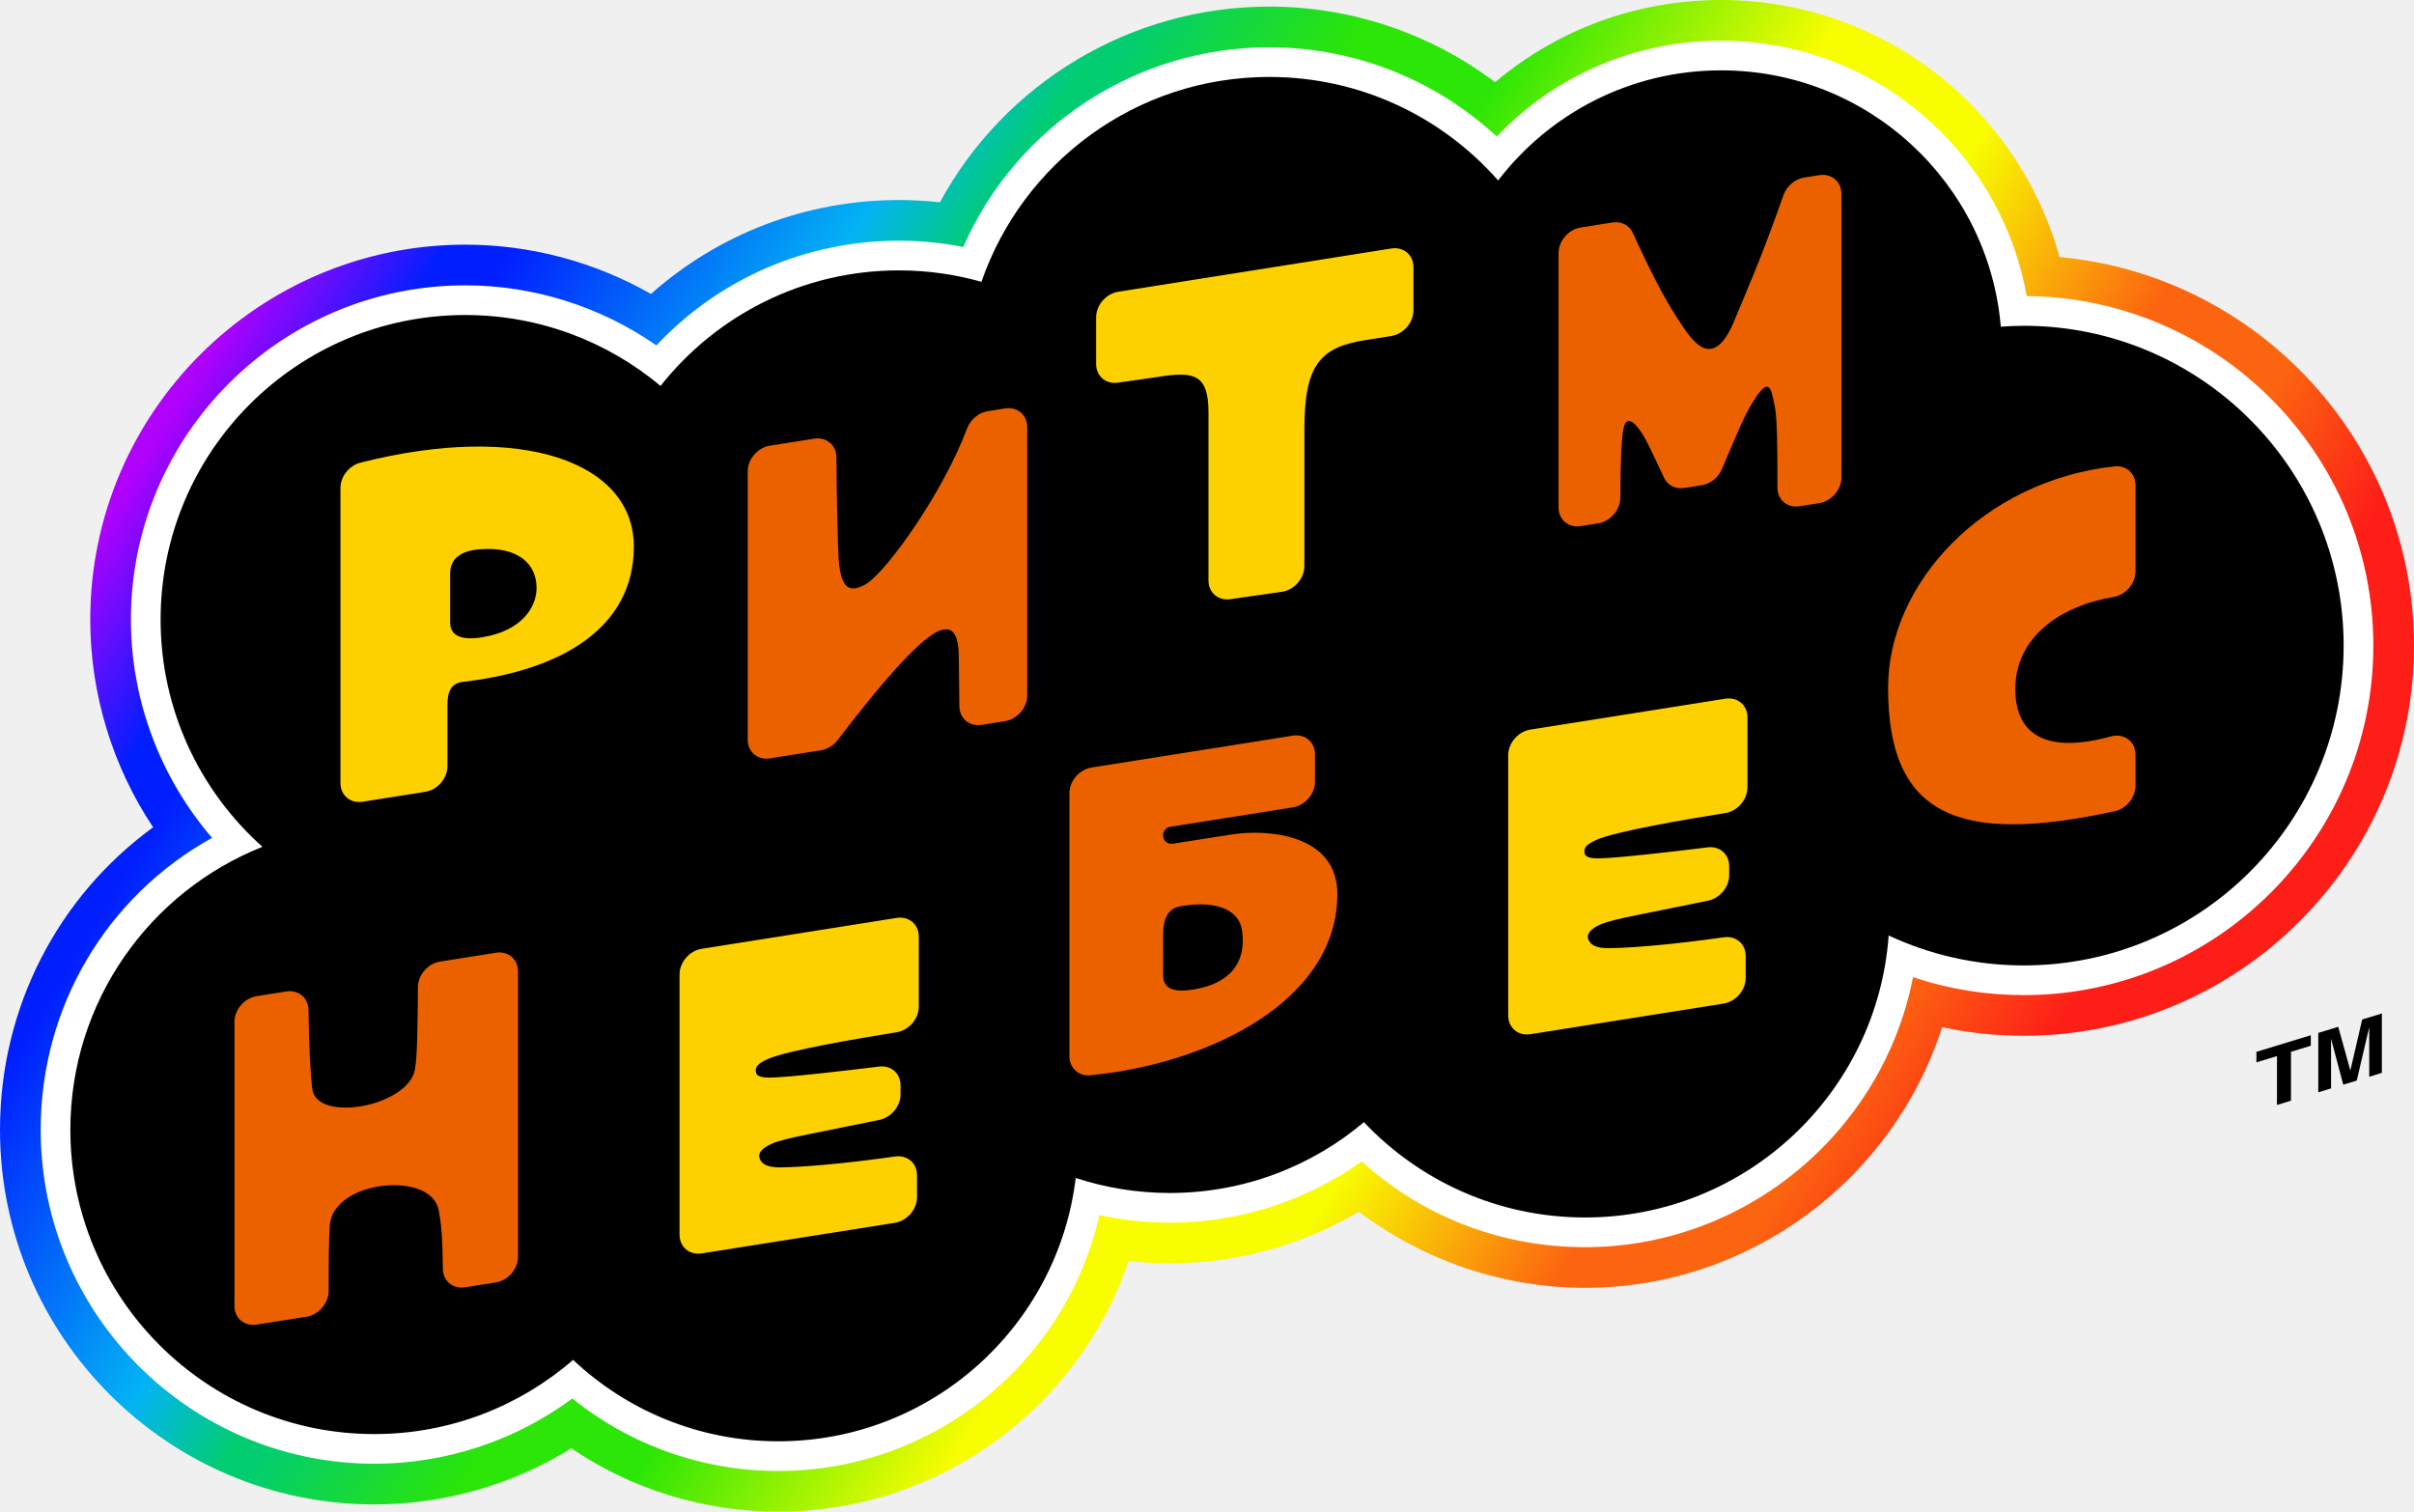
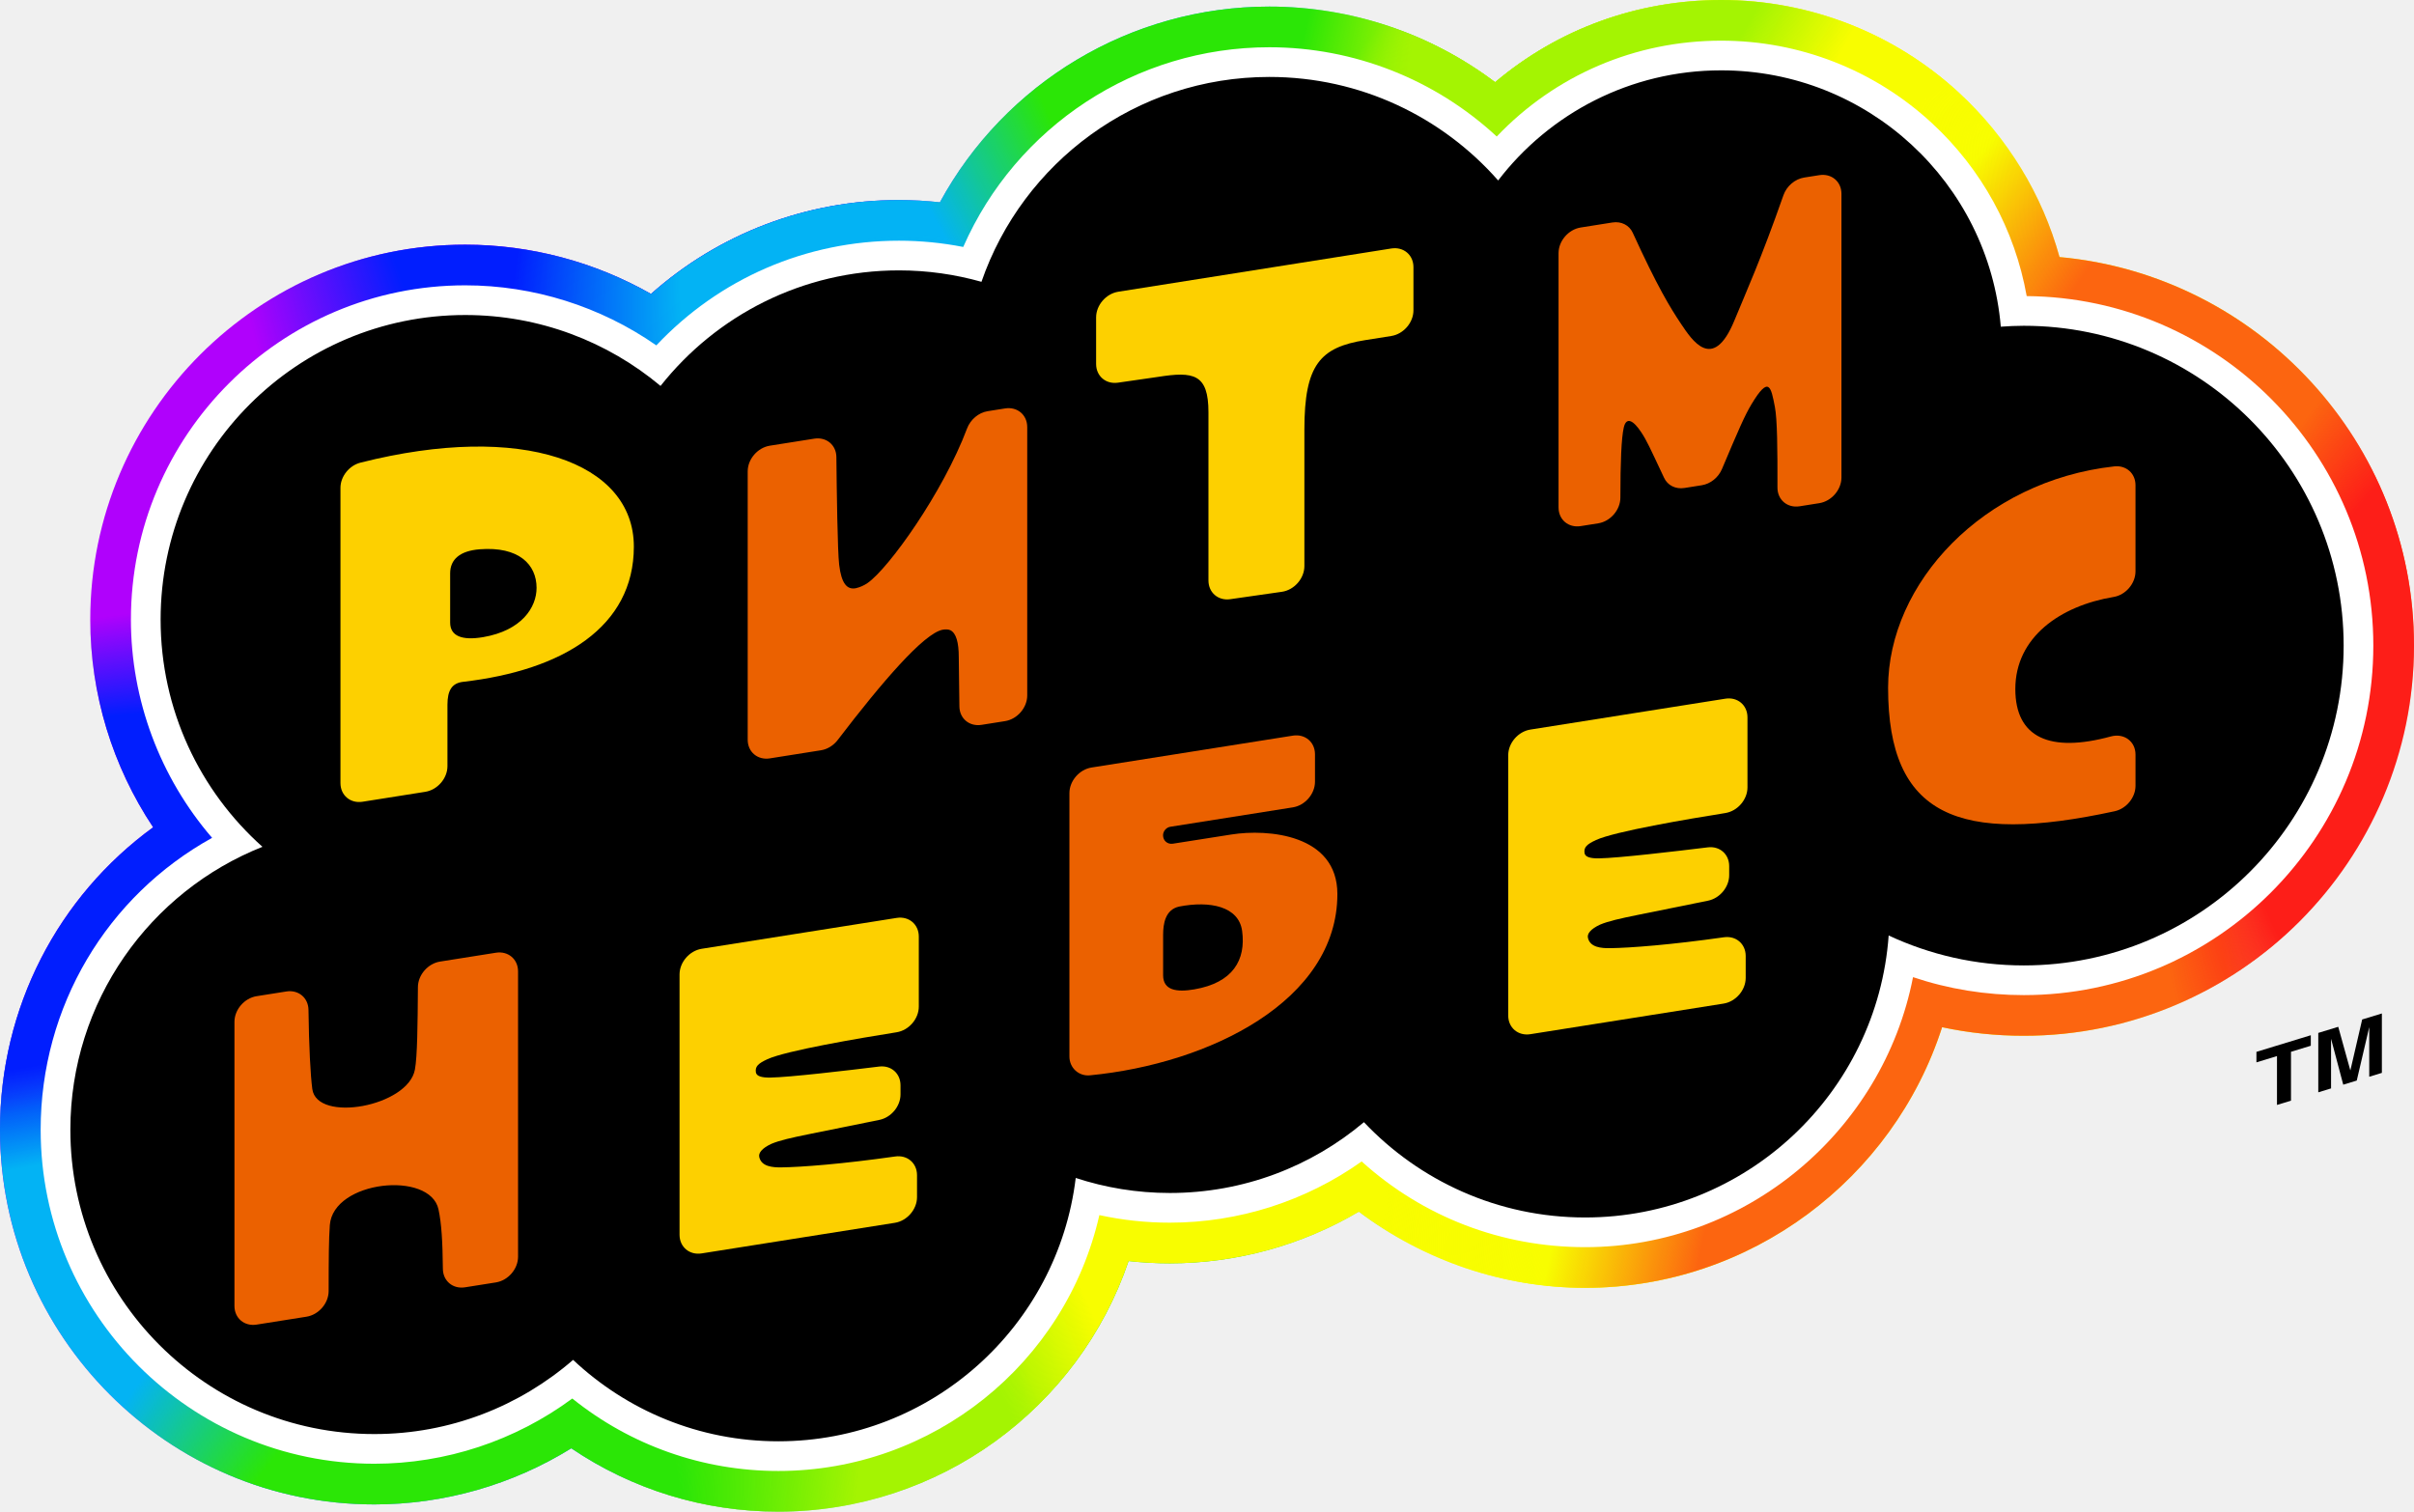
- <svg xmlns="http://www.w3.org/2000/svg" version="1.1" id="svg2" width="666.667" height="417.503" viewBox="0 0 666.667 417.503">
-   <defs id="defs6">
-     <linearGradient x1="0" y1="0" x2="1" y2="0" gradientUnits="userSpaceOnUse" gradientTransform="matrix(-368.9574,230.5502,230.5502,368.9574,420.826,29.55336)" spreadMethod="pad" id="linearGradient50">
-       <stop style="stop-opacity:1;stop-color:#fd1e18" offset="0" id="stop22" />
-       <stop style="stop-opacity:1;stop-color:#fd1e18" offset="0.069" id="stop24" />
-       <stop style="stop-opacity:1;stop-color:#fc6510" offset="0.143" id="stop26" />
-       <stop style="stop-opacity:1;stop-color:#fc6510" offset="0.212" id="stop28" />
-       <stop style="stop-opacity:1;stop-color:#f8fd00" offset="0.326" id="stop30" />
-       <stop style="stop-opacity:1;stop-color:#f8fd00" offset="0.414" id="stop32" />
-       <stop style="stop-opacity:1;stop-color:#2be606" offset="0.541" id="stop34" />
-       <stop style="stop-opacity:1;stop-color:#2be606" offset="0.607" id="stop36" />
-       <stop style="stop-opacity:1;stop-color:#01cd70" offset="0.7" id="stop38" />
-       <stop style="stop-opacity:1;stop-color:#01cd70" offset="0.713" id="stop40" />
-       <stop style="stop-opacity:1;stop-color:#03b3f4" offset="0.765" id="stop42" />
-       <stop style="stop-opacity:1;stop-color:#011efe" offset="0.903" id="stop44" />
-       <stop style="stop-opacity:1;stop-color:#011efe" offset="0.929" id="stop46" />
-       <stop style="stop-opacity:1;stop-color:#b001fc" offset="1" id="stop48" />
-     </linearGradient>
-     <clipPath clipPathUnits="userSpaceOnUse" id="clipPath60">
-       <path d="M 0,313.127 H 500 V 0 H 0 Z" id="path58" />
-     </clipPath>
-   </defs>
-   <g id="g8" transform="matrix(1.333333,0,0,-1.333333,0,417.5027)">
-     <g id="g10">
-       <g id="g12">
-         <g id="g18">
-           <g id="g20">
-             <path d="m 356.495,313.127 c -17.437,0 -33.848,-6.074 -46.817,-17.03 v 0 c -13.367,10.079 -29.761,15.665 -46.768,15.665 v 0 c -28.778,0 -54.825,-15.864 -68.236,-40.537 v 0 c -2.814,0.31 -5.643,0.466 -8.475,0.466 v 0 c -19.191,0 -37.303,-6.965 -51.366,-19.455 v 0 c -11.652,6.642 -24.927,10.208 -38.474,10.208 v 0 c -42.824,0 -77.665,-34.839 -77.665,-77.662 v 0 c 0,-15.431 4.617,-30.385 13.024,-43.021 v 0 C 12.001,127.401 0,104.41 0,79.106 v 0 C 0,36.314 34.781,1.499 77.534,1.499 v 0 c 14.487,0 28.607,4.07 40.794,11.625 v 0 C 130.919,4.597 145.774,0 161.212,0 v 0 c 33.321,0 62.184,21.451 72.545,51.909 v 0 c 2.828,-0.315 5.678,-0.473 8.538,-0.473 v 0 c 13.837,0 27.368,3.74 39.156,10.696 v 0 c 13.406,-10.127 29.923,-15.769 46.87,-15.769 v 0 c 34.256,0 63.86,22.605 73.932,53.985 v 0 c 5.522,-1.181 11.175,-1.775 16.926,-1.775 v 0 c 44.565,0 80.821,36.257 80.821,80.821 v 0 c 0,42.072 -32.314,76.738 -73.423,80.486 v 0 c -3.58,12.947 -10.716,24.713 -20.772,33.989 v 0 c -13.462,12.418 -30.974,19.258 -49.31,19.258 z" style="fill:url(#linearGradient50);stroke:none" id="path52" />
-           </g>
-         </g>
-       </g>
+ <svg xmlns="http://www.w3.org/2000/svg" xmlns:xlink="http://www.w3.org/1999/xlink" version="1.1" id="Layer_1" x="0px" y="0px" viewBox="0 0 666.667 417.503" xml:space="preserve" width="666.667" height="417.503">
+   <defs id="defs237" />
+   <style type="text/css" id="style2">
+ 	.st0{clip-path:url(#SVGID_1_);fill:url(#SVGID_2_);}
+ 	.st1{clip-path:url(#SVGID_1_);fill:url(#SVGID_3_);}
+ 	.st2{clip-path:url(#SVGID_1_);fill:url(#SVGID_4_);}
+ 	.st3{clip-path:url(#SVGID_1_);fill:url(#SVGID_5_);}
+ 	.st4{clip-path:url(#SVGID_1_);fill:url(#SVGID_6_);}
+ 	.st5{clip-path:url(#SVGID_1_);fill:url(#SVGID_7_);}
+ 	.st6{clip-path:url(#SVGID_1_);fill:url(#SVGID_8_);}
+ 	.st7{clip-path:url(#SVGID_1_);fill:url(#SVGID_9_);}
+ 	.st8{clip-path:url(#SVGID_1_);fill:url(#SVGID_10_);}
+ 	.st9{clip-path:url(#SVGID_1_);fill:url(#SVGID_11_);}
+ 	.st10{clip-path:url(#SVGID_1_);fill:url(#SVGID_12_);}
+ 	.st11{clip-path:url(#SVGID_1_);fill:url(#SVGID_13_);}
+ 	.st12{clip-path:url(#SVGID_1_);fill:url(#SVGID_14_);}
+ 	.st13{clip-path:url(#SVGID_1_);fill:url(#SVGID_15_);}
+ 	.st14{clip-path:url(#SVGID_1_);fill:url(#SVGID_16_);}
+ 	.st15{clip-path:url(#SVGID_1_);fill:url(#SVGID_17_);}
+ 	.st16{clip-path:url(#SVGID_1_);fill:url(#SVGID_18_);}
+ 	.st17{clip-path:url(#SVGID_1_);fill:url(#SVGID_19_);}
+ 	.st18{clip-path:url(#SVGID_1_);fill:url(#SVGID_20_);}
+ 	.st19{fill:#FFFFFF;}
+ 	.st20{fill:#EB6100;}
+ 	.st21{fill:#FDD000;}
+ </style>
+   <g id="Cloud_1_" transform="matrix(1.333334,0,0,1.333334,-4.000002e-5,2.666668e-5)">
+     <g id="Spectrum_1_">
+       <defs id="defs5">
+         <path id="SVGID_22_" d="M 426.576,53.246 C 422.998,40.3 415.861,28.535 405.805,19.258 392.343,6.84 374.831,-2e-5 356.495,-2e-5 339.058,-2e-5 322.647,6.074 309.678,17.03 296.31,6.95 279.917,1.365 262.91,1.365 c -28.778,0 -54.826,15.863 -68.236,40.537 -2.814,-0.31 -5.643,-0.466 -8.475,-0.466 -19.191,0 -37.303,6.965 -51.365,19.455 -11.653,-6.642 -24.928,-10.209 -38.475,-10.209 -42.824,0 -77.664,34.84 -77.664,77.663 0,15.43 4.617,30.385 13.023,43.021 C 12.002,185.726 3e-5,208.717 3e-5,234.02 c 0,42.792 34.781,77.607 77.534,77.607 14.487,0 28.607,-4.071 40.795,-11.625 12.59,8.527 27.446,13.124 42.883,13.124 33.322,0 62.185,-21.451 72.546,-51.909 2.828,0.315 5.678,0.473 8.538,0.473 13.836,0 27.368,-3.741 39.156,-10.696 13.406,10.127 29.923,15.769 46.87,15.769 34.256,0 63.861,-22.604 73.933,-53.985 5.521,1.181 11.174,1.775 16.925,1.775 44.565,0 80.821,-36.257 80.821,-80.822 -1e-5,-42.071 -32.314,-76.737 -73.424,-80.486 z" />
+       </defs>
+       <clipPath id="SVGID_1_">
+         <use xlink:href="#SVGID_22_" style="overflow:visible" id="use7" />
+       </clipPath>
+       <radialGradient id="SVGID_2_" cx="74.304" cy="147.832" r="223.16" gradientUnits="userSpaceOnUse">
+         <stop offset="0" style="stop-color:#B001FC" id="stop10" />
+         <stop offset="0.459" style="stop-color:#B001FC" id="stop12" />
+         <stop offset="0.534" style="stop-color:#B001FC" id="stop14" />
+         <stop offset="0.85" style="stop-color:#B001FC;stop-opacity:0" id="stop16" />
+       </radialGradient>
+       <polygon class="st0" points="-155.017,-290.657 479.191,-134.757 301.938,586.321 -332.27,430.421 " clip-path="url(#SVGID_1_)" id="polygon19" style="fill:url(#SVGID_2_)" />
+       <radialGradient id="SVGID_3_" cx="1246.536" cy="-844.34" r="192.917" gradientTransform="matrix(0.04759,0.99016,-0.49508,0.0238,-352.876,-1210.561)" gradientUnits="userSpaceOnUse">
+         <stop offset="0" style="stop-color:#011EFE" id="stop21" />
+         <stop offset="0.459" style="stop-color:#011EFE" id="stop23" />
+         <stop offset="0.534" style="stop-color:#011EFE" id="stop25" />
+         <stop offset="0.85" style="stop-color:#011EFE;stop-opacity:0" id="stop27" />
+       </radialGradient>
+       <polygon class="st1" points="-276.374,-326.986 357.834,-171.087 180.58,549.991 -453.628,394.092 " clip-path="url(#SVGID_1_)" id="polygon30" style="fill:url(#SVGID_3_)" />
+       <radialGradient id="SVGID_4_" cx="912.09" cy="-772.237" r="192.917" gradientTransform="matrix(-0.36873,0.92017,-0.46008,-0.18437,182.6489,-969.2938)" gradientUnits="userSpaceOnUse">
+         <stop offset="0" style="stop-color:#03B3F4" id="stop32" />
+         <stop offset="0.459" style="stop-color:#03B3F4" id="stop34" />
+         <stop offset="0.534" style="stop-color:#03B3F4" id="stop36" />
+         <stop offset="0.85" style="stop-color:#03B3F4;stop-opacity:0" id="stop38" />
+       </radialGradient>
+       <polygon class="st2" points="-25.3,-455.053 486.525,-49.393 25.3,532.539 -486.525,126.878 " clip-path="url(#SVGID_1_)" id="polygon41" style="fill:url(#SVGID_4_)" />
+       <radialGradient id="SVGID_5_" cx="726.328" cy="-698" r="192.917" gradientTransform="matrix(-0.36873,0.92017,-0.46008,-0.18437,91.59995,-594.6494)" gradientUnits="userSpaceOnUse">
+         <stop offset="0" style="stop-color:#03B3F4" id="stop43" />
+         <stop offset="0.459" style="stop-color:#03B3F4" id="stop45" />
+         <stop offset="0.534" style="stop-color:#03B3F4" id="stop47" />
+         <stop offset="0.85" style="stop-color:#03B3F4;stop-opacity:0" id="stop49" />
+       </radialGradient>
+       <polygon class="st3" points="-82.007,-265.028 429.818,140.633 -31.408,722.564 -543.232,316.904 " clip-path="url(#SVGID_1_)" id="polygon52" style="fill:url(#SVGID_5_)" />
+       <radialGradient id="SVGID_6_" cx="797.047" cy="-634.183" r="192.917" gradientTransform="matrix(-0.36873,0.92017,-0.46008,-0.18437,240.1598,-663.6023)" gradientUnits="userSpaceOnUse">
+         <stop offset="0" style="stop-color:#2BE606" id="stop54" />
+         <stop offset="0.459" style="stop-color:#2BE606" id="stop56" />
+         <stop offset="0.534" style="stop-color:#2BE606" id="stop58" />
+         <stop offset="0.85" style="stop-color:#2BE606;stop-opacity:0" id="stop60" />
+       </radialGradient>
+       <polygon class="st4" points="11.115,-280.673 522.94,124.987 61.715,706.918 -450.11,301.258 " clip-path="url(#SVGID_1_)" id="polygon63" style="fill:url(#SVGID_6_)" />
+       <radialGradient id="SVGID_7_" cx="1840.295" cy="-261.01" r="192.917" gradientTransform="matrix(0.5365,0.83357,-0.41678,0.26825,-821.3293,-1440.795)" gradientUnits="userSpaceOnUse">
+         <stop offset="0" style="stop-color:#2BE606" id="stop65" />
+         <stop offset="0.459" style="stop-color:#2BE606" id="stop67" />
+         <stop offset="0.534" style="stop-color:#2BE606" id="stop69" />
+         <stop offset="0.85" style="stop-color:#2BE606;stop-opacity:0" id="stop71" />
+       </radialGradient>
+       <polygon class="st5" points="-237.675,-62.558 389.469,-244.807 596.682,468.239 -30.462,650.489 " clip-path="url(#SVGID_1_)" id="polygon74" style="fill:url(#SVGID_7_)" />
+       <radialGradient id="SVGID_8_" cx="1580.003" cy="-296.328" r="192.917" gradientTransform="matrix(0.56432,0.82549,-0.46355,0.28184,-749.4394,-930.2335)" gradientUnits="userSpaceOnUse">
+         <stop offset="0" style="stop-color:#F8FD00" id="stop76" />
+         <stop offset="0.459" style="stop-color:#F8FD00" id="stop78" />
+         <stop offset="0.534" style="stop-color:#F8FD00" id="stop80" />
+         <stop offset="0.85" style="stop-color:#F8FD00;stop-opacity:0" id="stop82" />
+       </radialGradient>
+       <polygon class="st6" points="-278.991,218.151 412.436,17.221 619.649,730.267 -71.778,931.198 " clip-path="url(#SVGID_1_)" id="polygon85" style="fill:url(#SVGID_8_)" />
+       <radialGradient id="SVGID_9_" cx="832.422" cy="-148.86" r="126.36" gradientTransform="matrix(-0.28273,0.95013,-0.47506,-0.14136,498.7133,-679.3861)" gradientUnits="userSpaceOnUse">
+         <stop offset="0" style="stop-color:#A4F402" id="stop87" />
+         <stop offset="0.459" style="stop-color:#A4F402" id="stop89" />
+         <stop offset="0.534" style="stop-color:#A4F402" id="stop91" />
+         <stop offset="0.85" style="stop-color:#A4F402;stop-opacity:0" id="stop93" />
+       </radialGradient>
+       <polygon class="st7" points="157.978,-158.655 516.192,75.161 250.349,482.441 -107.865,248.624 " clip-path="url(#SVGID_1_)" id="polygon96" style="fill:url(#SVGID_9_)" />
+       <radialGradient id="SVGID_10_" cx="1011.87" cy="-566.316" r="192.917" gradientTransform="matrix(-0.28273,0.95013,-0.47506,-0.14136,393.3833,-833.8793)" gradientUnits="userSpaceOnUse">
+         <stop offset="0" style="stop-color:#F8FD00" id="stop98" />
+         <stop offset="0.459" style="stop-color:#F8FD00" id="stop100" />
+         <stop offset="0.534" style="stop-color:#F8FD00" id="stop102" />
+         <stop offset="0.85" style="stop-color:#F8FD00;stop-opacity:0" id="stop104" />
+       </radialGradient>
+       <polygon class="st8" points="107.472,-237.03 654.367,119.944 248.497,741.749 -298.398,384.775 " clip-path="url(#SVGID_1_)" id="polygon107" style="fill:url(#SVGID_10_)" />
+       <radialGradient id="SVGID_11_" cx="1147.456" cy="-610.901" r="192.917" gradientTransform="matrix(-0.28273,0.95013,-0.47506,-0.14136,446.9926,-1105.714)" gradientUnits="userSpaceOnUse">
+         <stop offset="0" style="stop-color:#F8FD00" id="stop109" />
+         <stop offset="0.459" style="stop-color:#F8FD00" id="stop111" />
+         <stop offset="0.534" style="stop-color:#F8FD00" id="stop113" />
+         <stop offset="0.85" style="stop-color:#F8FD00;stop-opacity:0" id="stop115" />
+       </radialGradient>
+       <polygon class="st9" points="143.928,-373.739 690.823,-16.765 284.953,605.041 -261.942,248.066 " clip-path="url(#SVGID_1_)" id="polygon118" style="fill:url(#SVGID_11_)" />
+       <radialGradient id="SVGID_12_" cx="1929.664" cy="1070.5" r="118.794" gradientTransform="matrix(0.87176,-0.47192,0.23596,0.43588,-1576.379,454.9148)" gradientUnits="userSpaceOnUse">
+         <stop offset="0" style="stop-color:#F8FD00" id="stop120" />
+         <stop offset="0.459" style="stop-color:#F8FD00" id="stop122" />
+         <stop offset="0.534" style="stop-color:#F8FD00" id="stop124" />
+         <stop offset="0.85" style="stop-color:#F8FD00;stop-opacity:0" id="stop126" />
+       </radialGradient>
+       <polygon class="st10" points="281.895,321.536 199.199,-72.028 646.672,-166.051 729.367,227.513 " clip-path="url(#SVGID_1_)" id="polygon129" style="fill:url(#SVGID_12_)" />
+       <radialGradient id="SVGID_13_" cx="1033.386" cy="-233.243" r="139.93" gradientTransform="matrix(0.14319,0.9809,-0.49045,0.0716,-79.82245,-663.3192)" gradientUnits="userSpaceOnUse">
+         <stop offset="0" style="stop-color:#A4F402" id="stop131" />
+         <stop offset="0.459" style="stop-color:#A4F402" id="stop133" />
+         <stop offset="0.534" style="stop-color:#A4F402" id="stop135" />
+         <stop offset="0.85" style="stop-color:#A4F402;stop-opacity:0" id="stop137" />
+       </radialGradient>
+       <polygon class="st11" points="-130.041,123.098 338.76,191.129 261.411,724.144 -207.39,656.113 " clip-path="url(#SVGID_1_)" id="polygon140" style="fill:url(#SVGID_13_)" />
+       <radialGradient id="SVGID_14_" cx="57.815" cy="-455.311" r="198.096" gradientTransform="matrix(-0.87176,0.47192,-0.23596,-0.43588,-69.95688,67.31196)" gradientUnits="userSpaceOnUse">
+         <stop offset="0" style="stop-color:#03B3F4" id="stop142" />
+         <stop offset="0.459" style="stop-color:#03B3F4" id="stop144" />
+         <stop offset="0.534" style="stop-color:#03B3F4" id="stop146" />
+         <stop offset="0.85" style="stop-color:#03B3F4;stop-opacity:0" id="stop148" />
+       </radialGradient>
+       <polygon class="st12" points="114.687,-224.989 252.586,431.3 -493.597,588.088 -631.496,-68.201 " clip-path="url(#SVGID_1_)" id="polygon151" style="fill:url(#SVGID_14_)" />
+       <radialGradient id="SVGID_15_" cx="78.728" cy="-451.756" r="128.228" gradientTransform="matrix(-0.95462,0.26716,-0.13358,-0.47731,25.37765,-51.4262)" gradientUnits="userSpaceOnUse">
+         <stop offset="0" style="stop-color:#011EFE" id="stop153" />
+         <stop offset="0.459" style="stop-color:#011EFE" id="stop155" />
+         <stop offset="0.534" style="stop-color:#011EFE" id="stop157" />
+         <stop offset="0.85" style="stop-color:#011EFE;stop-opacity:0" id="stop159" />
+       </radialGradient>
+       <polygon class="st13" points="165.377,-123.481 158.348,310.557 -335.142,302.566 -328.114,-131.472 " clip-path="url(#SVGID_1_)" id="polygon162" style="fill:url(#SVGID_15_)" />
+       <radialGradient id="SVGID_16_" cx="499.916" cy="-633.702" r="192.917" gradientTransform="matrix(-0.42948,0.89343,-0.44672,-0.21474,8.74579,-218.383)" gradientUnits="userSpaceOnUse">
+         <stop offset="0" style="stop-color:#2BE606" id="stop164" />
+         <stop offset="0.459" style="stop-color:#2BE606" id="stop166" />
+         <stop offset="0.534" style="stop-color:#2BE606" id="stop168" />
+         <stop offset="0.85" style="stop-color:#2BE606;stop-opacity:0" id="stop170" />
+       </radialGradient>
+       <polygon class="st14" points="-118.012,-117.209 365.519,321.793 -133.614,871.555 -617.145,432.554 " clip-path="url(#SVGID_1_)" id="polygon173" style="fill:url(#SVGID_16_)" />
+       <radialGradient id="SVGID_17_" cx="825.183" cy="-334.831" r="126.36" gradientTransform="matrix(-0.47206,0.87168,-0.43584,-0.23603,579.1167,-814.4192)" gradientUnits="userSpaceOnUse">
+         <stop offset="0" style="stop-color:#A4F402" id="stop175" />
+         <stop offset="0.459" style="stop-color:#A4F402" id="stop177" />
+         <stop offset="0.534" style="stop-color:#A4F402" id="stop179" />
+         <stop offset="0.85" style="stop-color:#A4F402;stop-opacity:0" id="stop181" />
+       </radialGradient>
+       <polygon class="st15" points="223.057,-337.297 525.536,-34.818 181.625,309.093 -120.854,6.614 " clip-path="url(#SVGID_1_)" id="polygon184" style="fill:url(#SVGID_17_)" />
+       <radialGradient id="SVGID_18_" cx="985.749" cy="-514.309" r="192.917" gradientTransform="matrix(-0.28273,0.95013,-0.47506,-0.14136,439.7227,-751.8458)" gradientUnits="userSpaceOnUse">
+         <stop offset="0" style="stop-color:#FC6510" id="stop186" />
+         <stop offset="0.459" style="stop-color:#FC6510" id="stop188" />
+         <stop offset="0.534" style="stop-color:#FC6510" id="stop190" />
+         <stop offset="0.85" style="stop-color:#FC6510;stop-opacity:0" id="stop192" />
+       </radialGradient>
+       <polygon class="st16" points="136.49,-187.167 683.385,169.807 277.515,791.612 -269.38,434.638 " clip-path="url(#SVGID_1_)" id="polygon195" style="fill:url(#SVGID_18_)" />
+       <radialGradient id="SVGID_19_" cx="746.985" cy="-324.369" r="192.917" gradientTransform="matrix(-0.77477,0.61838,-0.30919,-0.38739,978.7543,-529.5602)" gradientUnits="userSpaceOnUse">
+         <stop offset="0" style="stop-color:#FC6510" id="stop197" />
+         <stop offset="0.459" style="stop-color:#FC6510" id="stop199" />
+         <stop offset="0.534" style="stop-color:#FC6510" id="stop201" />
+         <stop offset="0.85" style="stop-color:#FC6510;stop-opacity:0" id="stop203" />
+       </radialGradient>
+       <polygon class="st17" points="533.575,-460.497 778.573,144.896 90.257,423.452 -154.741,-181.941 " clip-path="url(#SVGID_1_)" id="polygon206" style="fill:url(#SVGID_19_)" />
+       <radialGradient id="SVGID_20_" cx="1129.877" cy="-496.441" r="108.079" gradientTransform="matrix(-0.28273,0.95013,-0.47506,-0.14136,581.8866,-996.2201)" gradientUnits="userSpaceOnUse">
+         <stop offset="0" style="stop-color:#FD1E18" id="stop208" />
+         <stop offset="0.459" style="stop-color:#FD1E18" id="stop210" />
+         <stop offset="0.534" style="stop-color:#FD1E18" id="stop212" />
+         <stop offset="0.85" style="stop-color:#FD1E18;stop-opacity:0" id="stop214" />
+       </radialGradient>
+       <polygon class="st18" points="347.653,-101.603 654.043,98.386 426.66,446.743 120.271,246.754 " clip-path="url(#SVGID_1_)" id="polygon217" style="fill:url(#SVGID_20_)" />
    </g>
-     <g id="g54">
-       <g id="g56" clip-path="url(#clipPath60)">
-         <g id="g62" transform="translate(419.7811,251.7906)">
-           <path d="m 0,0 c -2.442,13.732 -9.305,26.309 -19.687,35.887 -11.902,10.979 -27.386,17.026 -43.599,17.026 -17.801,0 -34.389,-7.157 -46.485,-19.854 -12.749,11.823 -29.56,18.489 -47.1,18.489 -27.637,0 -52.451,-16.411 -63.399,-41.369 -4.39,0.863 -8.847,1.298 -13.312,1.298 -19.215,0 -37.216,-7.834 -50.254,-21.686 -11.562,8.058 -25.407,12.44 -39.587,12.44 -38.179,0 -69.241,-31.061 -69.241,-69.24 0,-16.665 6.041,-32.708 16.813,-45.208 -21.829,-12.092 -35.507,-34.961 -35.507,-60.467 0,-38.149 31.003,-69.184 69.111,-69.184 14.798,0 29.165,4.764 41.004,13.511 12.085,-9.715 27.044,-15.01 42.673,-15.01 32.085,0 59.525,22.338 66.495,53.002 4.785,-1.041 9.669,-1.566 14.589,-1.566 14.276,0 28.186,4.469 39.739,12.682 12.718,-11.489 28.953,-17.755 46.286,-17.755 33.314,0 61.692,23.979 67.916,55.929 7.366,-2.471 15.053,-3.719 22.943,-3.719 39.92,0 72.398,32.477 72.398,72.398 C 71.796,-32.675 39.646,-0.323 0,0" style="fill:#ffffff;fill-opacity:1;fill-rule:nonzero;stroke:none" id="path64" />
-         </g>
-         <g id="g66" transform="translate(419.1787,245.6438)">
-           <path d="m 0,0 c -1.603,0 -3.188,-0.077 -4.763,-0.189 -2.522,29.741 -27.481,53.1 -57.92,53.1 -18.833,0 -35.565,-8.948 -46.191,-22.809 -11.559,13.139 -28.5,21.443 -47.394,21.443 -27.632,0 -51.097,-17.745 -59.625,-42.436 -5.436,1.53 -11.162,2.366 -17.087,2.366 -20.026,0 -37.854,-9.361 -49.385,-23.933 -10.954,9.164 -25.057,14.687 -40.456,14.687 -34.844,0 -63.091,-28.247 -63.091,-63.092 0,-18.711 8.153,-35.512 21.092,-47.066 -23.3,-9.244 -39.786,-31.991 -39.786,-58.608 0,-34.814 28.188,-63.036 62.961,-63.036 15.746,0 30.129,5.8 41.169,15.365 11.107,-10.449 26.055,-16.864 42.508,-16.864 31.732,0 57.885,23.819 61.598,54.549 6.132,-2.01 12.678,-3.112 19.487,-3.112 15.33,0 29.358,5.524 40.207,14.668 11.494,-12.149 27.764,-19.741 45.818,-19.741 33.28,0 60.519,25.763 62.869,58.412 8.504,-3.971 17.984,-6.202 27.989,-6.202 36.588,0 66.249,29.661 66.249,66.249 C 66.249,-29.661 36.588,0 0,0" style="fill:#000000;fill-opacity:1;fill-rule:nonzero;stroke:none" id="path68" />
-         </g>
-         <g id="g70" transform="translate(417.4248,170.3971)">
-           <path d="m 0,0 c 0,10.756 9.32,17.245 20.364,19.075 2.51,0.416 4.527,2.794 4.527,5.304 v 17.852 c 0,2.46 -1.942,4.164 -4.4,3.892 -27.114,-3 -46.846,-24.167 -46.846,-45.87 0,-26.562 14.522,-32.598 46.928,-25.565 2.424,0.526 4.318,2.84 4.318,5.268 v 6.474 c 0,2.738 -2.386,4.491 -5.107,3.75 C 7.154,-13.261 0,-10.077 0,0" style="fill:#eb6100;fill-opacity:1;fill-rule:nonzero;stroke:none" id="path72" />
-         </g>
-         <g id="g74" transform="translate(333.4813,116.7204)">
-           <path d="m 0,0 c -1.766,-0.022 -4.163,0.136 -4.586,2.171 -0.174,0.835 0.589,1.813 2.524,2.709 1.683,0.716 4.25,1.289 7.701,1.989 l 14.65,2.966 c 2.454,0.497 4.388,2.824 4.388,5.281 v 1.883 c 0,2.472 -1.956,4.19 -4.427,3.886 -6.582,-0.81 -18.599,-2.227 -22.564,-2.284 -1.777,-0.025 -2.85,0.291 -2.969,1.09 -0.178,1.199 0.444,1.816 2.38,2.712 3.839,1.778 19.04,4.354 26.782,5.588 2.534,0.404 4.585,2.783 4.585,5.316 v 14.505 c 0,2.535 -2.055,4.265 -4.59,3.863 L -16.502,45.28 c -2.535,-0.401 -4.59,-2.782 -4.59,-5.317 v -53.919 c 0,-2.535 2.055,-4.264 4.59,-3.863 l 40.008,6.337 c 2.535,0.401 4.59,2.782 4.59,5.317 v 4.549 c 0,2.505 -2.01,4.23 -4.514,3.874 C 12.633,0.702 4.172,0.052 0,0" style="fill:#fdd000;fill-opacity:1;fill-rule:nonzero;stroke:none" id="path76" />
-         </g>
-         <g id="g78" transform="translate(257.2801,120.257)">
-           <path d="M 0,0 C -0.675,5.125 -6.67,6.328 -13.066,5.078 -15.934,4.436 -16.368,1.5 -16.368,-0.78 v -8.366 c 0,-3.134 2.811,-3.55 6.441,-2.926 C -1.874,-10.7 0.791,-5.955 0,0 m 19.725,7.68 c 0,-22.152 -26.555,-35.163 -51.237,-37.556 -2.345,-0.227 -4.265,1.551 -4.265,3.907 v 54.537 c 0,2.535 2.055,4.916 4.59,5.317 l 41.685,6.602 c 2.535,0.402 4.59,-1.328 4.59,-3.863 v -5.678 c 0,-2.535 -2.055,-4.915 -4.59,-5.317 l -25.385,-4.02 c -0.826,-0.131 -1.5,-0.923 -1.496,-1.76 v 0 c 0.005,-1.135 0.926,-1.92 2.047,-1.744 4.079,0.64 10.729,1.685 12.098,1.902 7.6,1.204 21.963,0.026 21.963,-12.327" style="fill:#eb6100;fill-opacity:1;fill-rule:nonzero;stroke:none" id="path80" />
-         </g>
-         <g id="g82" transform="translate(161.8435,71.3128)">
-           <path d="m 0,0 c -1.766,-0.022 -4.163,0.136 -4.587,2.171 -0.173,0.835 0.59,1.813 2.525,2.709 1.683,0.716 4.25,1.289 7.701,1.989 l 14.65,2.966 c 2.454,0.497 4.388,2.824 4.388,5.281 v 1.883 c 0,2.472 -1.956,4.19 -4.427,3.886 -6.582,-0.81 -18.599,-2.227 -22.564,-2.284 -1.777,-0.025 -2.85,0.291 -2.969,1.09 -0.178,1.199 0.444,1.816 2.38,2.712 3.839,1.778 19.04,4.354 26.782,5.588 2.534,0.404 4.585,2.782 4.585,5.316 v 14.505 c 0,2.535 -2.055,4.265 -4.59,3.863 L -16.502,45.28 c -2.535,-0.401 -4.59,-2.782 -4.59,-5.317 v -53.919 c 0,-2.535 2.055,-4.264 4.59,-3.863 l 40.008,6.337 c 2.535,0.401 4.59,2.782 4.59,5.317 v 4.549 c 0,2.505 -2.01,4.23 -4.514,3.874 C 12.633,0.702 4.172,0.052 0,0" style="fill:#fdd000;fill-opacity:1;fill-rule:nonzero;stroke:none" id="path84" />
-         </g>
-         <g id="g86" transform="translate(91.1499,113.9443)">
-           <path d="m 0,0 c -2.522,-0.399 -4.572,-2.761 -4.59,-5.286 -0.055,-7.757 -0.117,-14.381 -0.621,-17.076 -1.391,-7.672 -20.326,-11.102 -21.253,-4.031 -0.367,2.796 -0.695,8.739 -0.791,16.386 -0.031,2.51 -2.075,4.211 -4.589,3.813 l -6.155,-0.975 c -2.535,-0.401 -4.59,-2.782 -4.59,-5.317 v -58.851 c 0,-2.535 2.055,-4.264 4.59,-3.863 l 10.329,1.636 c 2.533,0.401 4.588,2.782 4.59,5.316 0.005,7.107 0.039,10.708 0.244,13.649 0.683,9.26 20.763,11.327 22.509,3.272 0.634,-2.94 0.848,-6.689 0.908,-12.326 0.026,-2.513 2.072,-4.219 4.589,-3.821 l 6.392,1.013 c 2.535,0.401 4.59,2.782 4.59,5.317 v 59.112 c 0,2.535 -2.055,4.265 -4.59,3.863 z" style="fill:#eb6100;fill-opacity:1;fill-rule:nonzero;stroke:none" id="path88" />
-         </g>
-         <g id="g90" transform="translate(373.694,276.3506)">
-           <path d="m 0,0 c -1.921,-0.304 -3.638,-1.775 -4.306,-3.682 -4.676,-13.349 -7.733,-20.043 -10.163,-25.958 -4.458,-10.833 -8.834,-3.933 -10.989,-0.745 -2.332,3.478 -4.935,7.752 -10.054,18.949 -0.722,1.578 -2.384,2.417 -4.224,2.126 l -6.555,-1.038 c -2.535,-0.401 -4.591,-2.781 -4.591,-5.317 V -68.34 c 0,-2.535 2.056,-4.265 4.592,-3.863 l 3.627,0.576 c 2.536,0.402 4.588,2.786 4.589,5.322 10e-4,7.355 0.211,12.381 0.704,14.531 0.534,2.311 2.012,1.44 3.596,-0.958 1.167,-1.758 1.735,-3.056 4.763,-9.489 0.731,-1.554 2.382,-2.373 4.205,-2.085 l 3.593,0.569 c 1.803,0.286 3.44,1.604 4.183,3.364 3.509,8.307 4.701,11.07 6.139,13.46 3.62,6.02 4.016,3.498 4.808,-0.551 0.512,-2.581 0.553,-8.829 0.542,-16.76 -0.003,-2.539 2.053,-4.274 4.59,-3.872 l 4.075,0.645 c 2.535,0.401 4.59,2.782 4.59,5.317 v 58.766 c 0,2.535 -2.055,4.264 -4.59,3.863 z" style="fill:#eb6100;fill-opacity:1;fill-rule:nonzero;stroke:none" id="path92" />
-         </g>
-         <g id="g94" transform="translate(227.0318,247.3811)">
-           <path d="m 0,0 v -9.649 c 0,-2.51 2.016,-4.235 4.525,-3.873 l 8.269,1.194 c 7.413,1.174 10.476,0.641 10.476,-7.34 v -34.83 c 0,-2.508 2.013,-4.233 4.52,-3.874 l 10.691,1.532 c 2.562,0.367 4.659,2.765 4.659,5.327 v 28.298 c 0,13.416 3.277,17.03 12.605,18.507 l 5.395,0.855 c 2.535,0.401 4.59,2.782 4.59,5.317 v 8.947 c 0,2.535 -2.055,4.264 -4.59,3.863 L 4.59,5.317 C 2.055,4.916 0,2.535 0,0" style="fill:#fdd000;fill-opacity:1;fill-rule:nonzero;stroke:none" id="path96" />
-         </g>
-         <g id="g98" transform="translate(168.6465,222.2604)">
-           <path d="m 0,0 c 2.517,0.399 4.565,-1.301 4.59,-3.814 0.069,-6.893 0.239,-19.505 0.576,-22.306 0.47,-3.902 1.628,-5.204 3.436,-4.862 0.868,0.194 1.735,0.581 2.459,1.087 4.389,3.063 15.588,18.704 20.588,31.985 0.703,1.868 2.384,3.3 4.276,3.6 l 3.605,0.571 c 2.535,0.401 4.59,-1.328 4.59,-3.863 v -55.592 c 0,-2.535 -2.055,-4.915 -4.59,-5.317 l -4.87,-0.771 c -2.513,-0.398 -4.559,1.298 -4.59,3.805 l -0.128,10.198 c 0,3.076 -0.543,4.957 -1.7,5.578 -0.398,0.211 -1.048,0.241 -1.664,0.118 C 22.693,-40.359 14.144,-50.28 4.86,-62.425 3.99,-63.564 2.726,-64.34 1.399,-64.55 l -10.586,-1.677 c -2.535,-0.401 -4.59,1.328 -4.59,3.863 v 55.592 c 0,2.535 2.055,4.915 4.59,5.317 z" style="fill:#eb6100;fill-opacity:1;fill-rule:nonzero;stroke:none" id="path100" />
-         </g>
-         <g id="g102" transform="translate(100.032,181.1417)">
-           <path d="m 0,0 c -4.31,-0.724 -6.795,0.209 -6.795,3.028 v 10.201 c 0,2.88 2.039,4.654 6.096,4.974 C 7.436,18.844 11.105,15.05 11.105,10.215 11.105,6.184 8.057,1.37 0,0 m -29.514,30.923 v -61.149 c 0,-2.535 2.055,-4.265 4.59,-3.863 l 12.979,2.055 c 2.535,0.402 4.59,2.782 4.59,5.317 v 12.734 c 0,2.999 0.955,4.469 3.248,4.734 20.651,2.385 35.361,11.365 35.361,27.996 0,17.544 -23.191,25.858 -56.609,17.407 -2.357,-0.596 -4.159,-2.864 -4.159,-5.231" style="fill:#fdd000;fill-opacity:1;fill-rule:nonzero;stroke:none" id="path104" />
-         </g>
-         <g id="g106" transform="translate(490.7302,90.0892)">
-           <path d="M 0,0 V 10.278 L -2.585,-0.79 -5.385,-1.646 -7.909,7.86 V -2.418 l -2.647,-0.809 V 9.077 l 4.135,1.264 2.493,-8.997 0.031,0.009 2.432,10.503 4.081,1.248 0,-12.304 z M -19.109,-5.842 V 4.28 l -4.258,-1.302 v 2.175 l 11.262,3.443 V 6.421 L -16.21,5.166 V -4.956 Z" style="fill:#000000;fill-opacity:1;fill-rule:nonzero;stroke:none" id="path108" />
-         </g>
-       </g>
-     </g>
+     <path id="White_1_" class="st19" d="M 419.781,61.336 C 417.339,47.604 410.476,35.027 400.094,25.45 388.192,14.47 372.708,8.423 356.495,8.423 c -17.802,0 -34.39,7.157 -46.485,19.854 C 297.261,16.454 280.451,9.788 262.91,9.788 c -27.637,0 -52.451,16.411 -63.399,41.368 -4.39,-0.863 -8.848,-1.298 -13.313,-1.298 -19.214,0 -37.216,7.835 -50.254,21.686 -11.562,-8.057 -25.407,-12.44 -39.587,-12.44 -38.18,0 -69.241,31.061 -69.241,69.24 0,16.664 6.04,32.708 16.813,45.208 -21.829,12.092 -35.507,34.961 -35.507,60.467 0,38.149 31.003,69.184 69.11,69.184 14.798,0 29.165,-4.764 41.005,-13.512 12.084,9.715 27.044,15.011 42.673,15.011 32.085,0 59.524,-22.339 66.495,-53.002 4.785,1.041 9.668,1.566 14.589,1.566 14.275,0 28.186,-4.47 39.739,-12.682 12.717,11.489 28.953,17.755 46.286,17.755 33.313,0 61.692,-23.979 67.915,-55.929 7.366,2.471 15.053,3.719 22.943,3.719 39.92,0 72.398,-32.478 72.398,-72.398 0,-39.721 -32.15,-72.073 -71.796,-72.396 z" />
+     <path id="Black_1_" d="m 419.179,67.483 c -1.603,0 -3.188,0.077 -4.763,0.189 -2.522,-29.742 -27.482,-53.1 -57.92,-53.1 -18.833,0 -35.565,8.947 -46.191,22.809 -11.559,-13.139 -28.5,-21.443 -47.394,-21.443 -27.632,0 -51.097,17.745 -59.625,42.436 -5.436,-1.53 -11.162,-2.366 -17.087,-2.366 -20.026,0 -37.854,9.361 -49.385,23.933 -10.953,-9.164 -25.057,-14.687 -40.455,-14.687 -34.844,0 -63.091,28.247 -63.091,63.091 0,18.712 8.153,35.512 21.092,47.066 -23.3,9.244 -39.786,31.991 -39.786,58.608 0,34.814 28.189,63.036 62.961,63.036 15.745,0 30.129,-5.8 41.169,-15.365 11.108,10.45 26.055,16.864 42.509,16.864 31.732,0 57.884,-23.819 61.597,-54.549 6.132,2.01 12.678,3.113 19.487,3.113 15.331,0 29.358,-5.525 40.207,-14.668 11.494,12.149 27.764,19.741 45.818,19.741 33.28,0 60.519,-25.763 62.869,-58.412 8.504,3.971 17.984,6.202 27.989,6.202 36.588,0 66.249,-29.661 66.249,-66.249 10e-6,-36.588 -29.661,-66.249 -66.249,-66.249 z" />
  </g>
+   <g id="Ритм_небес" transform="matrix(1.333334,0,0,1.333334,-4.000002e-5,2.666668e-5)">
+     <path id="С" class="st20" d="m 417.425,142.73 c 0,-10.756 9.32,-17.245 20.364,-19.075 2.51,-0.416 4.527,-2.794 4.527,-5.304 v -17.851 c 0,-2.46 -1.942,-4.164 -4.399,-3.892 -27.114,3 -46.846,24.167 -46.846,45.869 0,26.562 14.522,32.599 46.928,25.565 2.424,-0.526 4.318,-2.839 4.318,-5.267 v -6.474 c 0,-2.739 -2.386,-4.491 -5.107,-3.75 -12.63,3.44 -19.784,0.257 -19.784,-9.82 z" />
+     <path id="Е_00000140735341224273986290000007366422823695575484_" class="st21" d="m 333.481,196.406 c -1.766,0.022 -4.163,-0.136 -4.586,-2.171 -0.174,-0.835 0.589,-1.813 2.525,-2.709 1.683,-0.715 4.25,-1.289 7.7,-1.988 l 14.65,-2.966 c 2.454,-0.497 4.388,-2.824 4.388,-5.281 v -1.883 c 0,-2.472 -1.956,-4.19 -4.426,-3.886 -6.582,0.81 -18.599,2.227 -22.564,2.283 -1.777,0.025 -2.85,-0.291 -2.969,-1.09 -0.178,-1.199 0.444,-1.816 2.38,-2.711 3.84,-1.778 19.04,-4.354 26.783,-5.588 2.534,-0.404 4.584,-2.782 4.584,-5.316 V 148.594 c 0,-2.535 -2.055,-4.265 -4.59,-3.863 l -40.376,6.395 c -2.535,0.402 -4.59,2.782 -4.59,5.317 v 53.919 c 0,2.535 2.055,4.265 4.59,3.863 l 40.008,-6.337 c 2.535,-0.402 4.59,-2.782 4.59,-5.317 l -9e-5,-4.549 c -3e-5,-2.504 -2.01,-4.23 -4.514,-3.874 -10.949,1.556 -19.41,2.206 -23.582,2.258 z" />
+     <path id="Б" class="st20" d="m 277.005,185.189 c 0,22.152 -26.555,35.163 -51.237,37.556 -2.345,0.227 -4.265,-1.551 -4.265,-3.907 v -54.537 c 0,-2.535 2.055,-4.916 4.59,-5.317 l 41.685,-6.602 c 2.535,-0.402 4.59,1.328 4.59,3.863 v 5.678 c 0,2.535 -2.055,4.916 -4.59,5.317 l -25.385,4.021 c -0.827,0.131 -1.5,0.923 -1.496,1.759 v 2e-5 c 0.005,1.135 0.925,1.92 2.047,1.744 4.079,-0.64 10.729,-1.685 12.098,-1.902 7.6,-1.204 21.963,-0.026 21.963,12.327 z m -19.725,7.68 c -0.675,-5.125 -6.67,-6.328 -13.066,-5.078 -2.868,0.642 -3.302,3.578 -3.302,5.858 0,0.915 0,7.669 0,8.366 0,3.134 2.811,3.55 6.441,2.927 8.053,-1.373 10.719,-6.117 9.927,-12.072 z" />
+     <path id="Е" class="st21" d="m 161.843,241.814 c -1.766,0.022 -4.163,-0.136 -4.587,-2.171 -0.174,-0.835 0.589,-1.813 2.525,-2.709 1.683,-0.715 4.25,-1.289 7.7,-1.988 l 14.65,-2.966 c 2.454,-0.497 4.388,-2.824 4.388,-5.281 v -1.883 c 0,-2.472 -1.956,-4.19 -4.426,-3.886 -6.582,0.81 -18.599,2.227 -22.564,2.283 -1.777,0.025 -2.85,-0.291 -2.969,-1.09 -0.178,-1.199 0.444,-1.816 2.38,-2.711 3.84,-1.778 19.04,-4.354 26.783,-5.588 2.534,-0.404 4.584,-2.782 4.584,-5.316 V 194.002 c 0,-2.535 -2.055,-4.265 -4.59,-3.863 l -40.376,6.395 c -2.535,0.402 -4.59,2.782 -4.59,5.317 v 53.919 c 0,2.535 2.055,4.265 4.59,3.863 l 40.008,-6.337 c 2.535,-0.402 4.59,-2.782 4.59,-5.317 l -8e-5,-4.549 c -5e-5,-2.504 -2.01,-4.23 -4.514,-3.874 -10.949,1.556 -19.41,2.206 -23.582,2.258 z" />
+     <path id="Н" class="st20" d="m 91.15,199.183 c -2.522,0.399 -4.572,2.761 -4.59,5.286 -0.055,7.757 -0.117,14.381 -0.621,17.076 -1.391,7.672 -20.326,11.101 -21.254,4.031 -0.367,-2.796 -0.695,-8.739 -0.791,-16.386 -0.031,-2.509 -2.075,-4.211 -4.589,-3.813 l -6.154,0.975 c -2.535,0.402 -4.59,2.782 -4.59,5.317 v 58.851 c 0,2.535 2.055,4.265 4.59,3.863 l 10.329,-1.636 c 2.533,-0.401 4.588,-2.782 4.59,-5.316 0.005,-7.107 0.039,-10.708 0.244,-13.649 0.682,-9.261 20.762,-11.327 22.509,-3.273 0.634,2.941 0.848,6.689 0.908,12.326 0.027,2.513 2.072,4.22 4.59,3.821 l 6.392,-1.012 c 2.535,-0.401 4.59,-2.782 4.59,-5.317 v -59.113 c 0,-2.535 -2.055,-4.265 -4.59,-3.863 z" />
+     <path id="М" class="st20" d="m 373.694,36.776 c -1.921,0.304 -3.638,1.775 -4.306,3.682 -4.676,13.349 -7.734,20.043 -10.164,25.958 -4.458,10.833 -8.833,3.933 -10.988,0.745 -2.332,-3.478 -4.935,-7.751 -10.054,-18.948 -0.722,-1.578 -2.384,-2.418 -4.224,-2.126 l -6.555,1.038 c -2.535,0.401 -4.59,2.782 -4.59,5.317 v 52.675 c 0,2.535 2.056,4.265 4.591,3.863 l 3.628,-0.576 c 2.536,-0.402 4.588,-2.786 4.589,-5.322 0.002,-7.355 0.211,-12.38 0.704,-14.531 0.534,-2.31 2.012,-1.44 3.597,0.958 1.167,1.758 1.734,3.056 4.762,9.489 0.731,1.554 2.383,2.374 4.206,2.085 l 3.593,-0.569 c 1.803,-0.285 3.44,-1.604 4.183,-3.363 3.509,-8.307 4.701,-11.07 6.139,-13.461 3.62,-6.019 4.016,-3.497 4.808,0.552 0.512,2.581 0.554,8.829 0.543,16.76 -0.003,2.538 2.052,4.274 4.59,3.872 l 4.074,-0.645 c 2.535,-0.402 4.59,-2.782 4.59,-5.317 V 40.145 c 0,-2.535 -2.055,-4.265 -4.59,-3.863 z" />
+     <path id="Т" class="st21" d="m 227.032,65.746 v 9.649 c 0,2.51 2.016,4.235 4.525,3.873 l 8.269,-1.193 c 7.412,-1.174 10.475,-0.642 10.475,7.34 l 2e-5,34.83 c 0,2.508 2.013,4.233 4.521,3.873 l 10.691,-1.532 c 2.562,-0.367 4.659,-2.765 4.659,-5.327 l 6e-5,-28.298 c -6e-5,-13.416 3.277,-17.03 12.605,-18.507 l 5.395,-0.854 c 2.535,-0.402 4.59,-2.782 4.59,-5.317 v -8.947 c 0,-2.535 -2.055,-4.265 -4.59,-3.863 l -56.55,8.957 c -2.535,0.402 -4.59,2.782 -4.59,5.317 z" />
+     <path id="И" class="st20" d="m 168.646,90.866 c 2.517,-0.399 4.565,1.301 4.59,3.814 0.069,6.893 0.239,19.505 0.576,22.306 0.47,3.902 1.628,5.204 3.436,4.861 0.868,-0.194 1.735,-0.581 2.459,-1.087 4.389,-3.063 15.587,-18.704 20.588,-31.985 0.703,-1.867 2.384,-3.3 4.275,-3.6 l 3.605,-0.571 c 2.535,-0.402 4.59,1.328 4.59,3.863 v 55.592 c 0,2.535 -2.055,4.915 -4.59,5.317 l -4.87,0.771 c -2.513,0.398 -4.558,-1.298 -4.59,-3.805 l -0.128,-10.198 c 0,-3.076 -0.543,-4.957 -1.7,-5.578 -0.398,-0.211 -1.047,-0.241 -1.664,-0.118 -3.885,0.776 -12.434,10.697 -21.718,22.842 -0.871,1.139 -2.134,1.915 -3.462,2.125 l -10.586,1.677 c -2.535,0.402 -4.59,-1.328 -4.59,-3.863 V 97.638 c 0,-2.535 2.055,-4.915 4.59,-5.317 z" />
+     <path id="Р" class="st21" d="m 70.518,101.062 v 61.149 c 0,2.535 2.055,4.265 4.59,3.863 l 12.979,-2.056 c 2.535,-0.402 4.59,-2.782 4.59,-5.317 V 145.969 c 0,-2.999 0.955,-4.47 3.247,-4.735 20.651,-2.385 35.362,-11.364 35.362,-27.996 6e-5,-17.544 -23.191,-25.858 -56.61,-17.407 -2.357,0.596 -4.159,2.864 -4.159,5.231 z m 29.514,30.923 c -4.31,0.724 -6.795,-0.209 -6.795,-3.028 v -10.2 c 0,-2.881 2.038,-4.654 6.096,-4.974 8.134,-0.641 11.804,3.153 11.804,7.988 10e-6,4.032 -3.048,8.845 -11.105,10.215 z" />
+   </g>
+   <path id="_x2122__00000009568546657628522450000017382203832955165074_" d="m 628.828,305.174 v -13.496 l -5.677,1.736 v -2.9 l 15.016,-4.591 v 2.9 l -5.472,1.673 v 13.496 z m 25.479,-7.79 v -13.704 l -3.447,14.758 -3.733,1.141 -3.365,-12.676 v 13.704 l -3.529,1.079 v -16.405 l 5.513,-1.686 3.324,11.996 0.041,-0.013 3.242,-14.004 5.442,-1.664 v 16.405 z" style="stroke-width:1.333" />
</svg>
